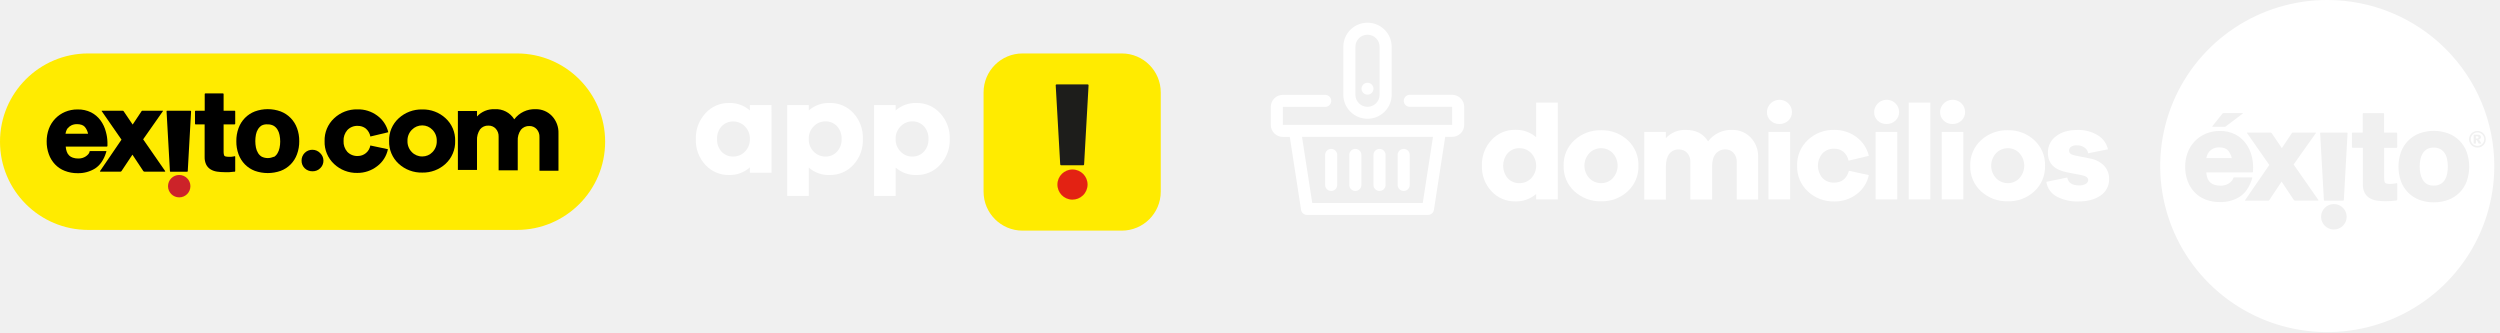
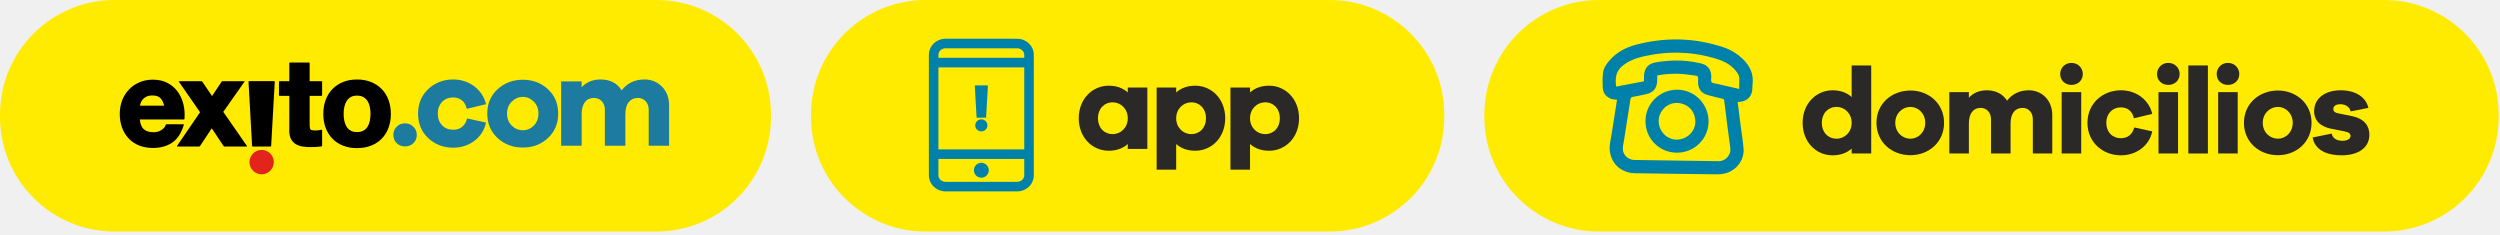
- <svg xmlns="http://www.w3.org/2000/svg" width="421px" height="56px" viewBox="0 0 421 56" version="1.1">
+ <svg xmlns="http://www.w3.org/2000/svg" width="480px" height="45px" viewBox="0 0 480 45" version="1.1">
  <g id="Compra-y-Recoge" stroke="none" stroke-width="1" fill="none" fill-rule="evenodd">
-     <g id="HOME---Servicios---Compra-y-Recoge-V2---Desktop-HD" transform="translate(-179, -863)" fill-rule="nonzero">
-       <g id="logos" transform="translate(179, 863)">
-         <g id="head-exitopuntocom-copy" transform="translate(0, 9)">
-           <rect id="Rectangle" fill="#FFEB00" x="0" y="0" width="101.906" height="29.72" rx="14.86" />
-           <path d="M17.831,13.203 C17.66,12.51 17.354,11.856 16.932,11.28 C16.515,10.707 15.967,10.241 15.335,9.921 C14.629,9.577 13.85,9.409 13.065,9.431 C12.338,9.422 11.617,9.563 10.946,9.846 C9.69,10.381 8.707,11.408 8.23,12.688 C7.981,13.366 7.855,14.084 7.859,14.807 C7.849,15.546 7.973,16.281 8.224,16.976 C8.449,17.607 8.802,18.185 9.261,18.673 C9.721,19.159 10.284,19.535 10.909,19.774 C11.596,20.041 12.328,20.173 13.065,20.164 C14.104,20.192 15.129,19.917 16.014,19.371 C16.441,19.09 16.809,18.727 17.095,18.303 C17.423,17.824 17.675,17.298 17.844,16.743 L17.913,16.536 C17.913,16.536 17.95,16.441 17.837,16.441 L15.222,16.441 C15.083,16.441 15.071,16.523 15.071,16.523 L15.071,16.605 C15.03,16.737 14.961,16.859 14.87,16.963 C14.746,17.105 14.605,17.23 14.448,17.334 C14.076,17.58 13.637,17.705 13.191,17.693 C12.877,17.701 12.564,17.654 12.267,17.554 C12.03,17.48 11.815,17.35 11.638,17.177 C11.449,16.987 11.309,16.754 11.229,16.498 C11.139,16.236 11.084,15.963 11.066,15.687 L17.982,15.687 C18.089,15.687 18.095,15.561 18.095,15.561 L18.095,15.473 C18.095,15.303 18.095,15.127 18.095,14.958 C18.081,14.364 17.992,13.775 17.831,13.203 M11.43,12.575 C11.593,12.376 11.797,12.215 12.028,12.103 C12.328,11.962 12.658,11.895 12.99,11.908 C13.252,11.904 13.514,11.944 13.763,12.028 C13.959,12.096 14.136,12.211 14.279,12.361 C14.555,12.695 14.745,13.093 14.832,13.518 L11.028,13.518 C11.048,13.401 11.076,13.286 11.11,13.172 C11.172,12.943 11.282,12.729 11.43,12.543" id="Shape" fill="#000000" />
-           <path d="M27.803,19.793 L24.106,14.461 L27.444,9.701 C27.444,9.701 27.488,9.645 27.369,9.645 L23.993,9.645 C23.94,9.638 23.887,9.659 23.854,9.701 L22.339,11.977 L20.811,9.714 C20.769,9.669 20.71,9.644 20.648,9.645 L17.177,9.645 C17.077,9.645 17.127,9.714 17.127,9.714 L17.359,10.047 L20.459,14.518 L16.85,19.805 C16.85,19.805 16.781,19.906 16.9,19.906 L20.289,19.906 C20.37,19.906 20.444,19.86 20.478,19.786 L22.301,17.045 L24.118,19.786 C24.16,19.856 24.233,19.901 24.313,19.906 L27.746,19.906 C27.878,19.906 27.803,19.793 27.803,19.793" id="Path" fill="#000000" />
-           <path d="M32.066,9.645 L28.167,9.645 C28.029,9.645 28.048,9.739 28.048,9.739 L28.614,19.799 C28.614,19.799 28.614,19.925 28.727,19.925 L31.5,19.925 C31.619,19.925 31.619,19.793 31.619,19.793 L32.179,9.777 C32.179,9.777 32.179,9.664 32.078,9.664" id="Path" fill="#000000" />
-           <path d="M39.504,11.946 C39.567,11.939 39.614,11.884 39.61,11.82 L39.61,9.745 C39.613,9.717 39.602,9.689 39.581,9.67 C39.56,9.65 39.532,9.641 39.504,9.645 L37.655,9.645 L37.655,6.841 C37.657,6.81 37.646,6.78 37.624,6.759 C37.602,6.737 37.572,6.726 37.542,6.727 L34.581,6.727 C34.551,6.727 34.523,6.74 34.503,6.761 C34.482,6.782 34.472,6.811 34.474,6.841 L34.474,9.651 L32.965,9.651 C32.826,9.651 32.839,9.739 32.839,9.739 L32.839,11.839 C32.835,11.869 32.845,11.899 32.866,11.921 C32.886,11.943 32.916,11.954 32.946,11.952 L34.461,11.952 L34.461,17.441 C34.445,17.893 34.54,18.342 34.738,18.749 C34.915,19.081 35.18,19.357 35.505,19.547 C35.835,19.735 36.198,19.856 36.574,19.906 C36.978,19.965 37.385,19.994 37.793,19.994 L38.611,19.994 C38.874,19.983 39.136,19.958 39.397,19.918 L39.51,19.918 C39.51,19.918 39.61,19.918 39.61,19.786 L39.61,17.397 C39.61,17.271 39.504,17.309 39.504,17.309 L39.302,17.353 L38.938,17.403 C38.804,17.403 38.665,17.403 38.523,17.403 C38.354,17.407 38.185,17.39 38.02,17.353 C37.941,17.34 37.867,17.305 37.806,17.253 C37.75,17.192 37.715,17.115 37.705,17.032 C37.668,16.868 37.651,16.699 37.655,16.53 L37.655,11.946 L39.504,11.946 Z" id="Path" fill="#000000" />
-           <path d="M50.016,12.575 C49.55,11.282 48.545,10.257 47.262,9.764 C45.859,9.253 44.321,9.253 42.918,9.764 C42.288,10.008 41.718,10.383 41.245,10.865 C40.77,11.352 40.404,11.935 40.17,12.575 C39.914,13.282 39.788,14.03 39.799,14.782 C39.787,15.532 39.913,16.278 40.17,16.982 C40.405,17.619 40.772,18.199 41.245,18.686 C41.719,19.163 42.289,19.534 42.918,19.774 C44.324,20.268 45.856,20.268 47.262,19.774 C48.546,19.291 49.554,18.268 50.016,16.976 C50.276,16.272 50.403,15.526 50.393,14.775 C50.402,14.023 50.275,13.275 50.016,12.568 M46.099,17.391 C45.461,17.697 44.719,17.697 44.081,17.391 C43.823,17.236 43.607,17.02 43.452,16.762 C43.283,16.481 43.164,16.172 43.1,15.85 C43.03,15.492 42.994,15.128 42.993,14.763 C42.994,14.393 43.03,14.025 43.1,13.662 C43.159,13.339 43.279,13.03 43.452,12.751 C43.611,12.496 43.826,12.281 44.081,12.122 C44.394,11.972 44.742,11.911 45.087,11.946 C45.437,11.935 45.785,12.017 46.093,12.185 C46.349,12.341 46.565,12.557 46.721,12.814 C46.895,13.093 47.014,13.402 47.074,13.725 C47.149,14.087 47.187,14.456 47.187,14.826 C47.187,15.191 47.149,15.556 47.074,15.913 C47.011,16.236 46.892,16.544 46.721,16.825 C46.571,17.086 46.354,17.303 46.093,17.454" id="Shape" fill="#000000" />
-           <path d="M32.066,22.352 C32.066,21.31 31.221,20.465 30.179,20.465 C29.138,20.465 28.293,21.31 28.293,22.352 C28.293,23.393 29.138,24.238 30.179,24.238 C31.221,24.238 32.066,23.393 32.066,22.352" id="Path" fill="#CC2329" />
-           <path d="M53.933,16.8 C54.274,17.129 54.467,17.583 54.468,18.057 C54.471,18.531 54.28,18.986 53.939,19.315 C53.591,19.669 53.109,19.861 52.613,19.843 C52.125,19.854 51.654,19.668 51.305,19.327 C50.958,18.987 50.769,18.518 50.783,18.032 C50.781,17.548 50.974,17.084 51.318,16.743 C51.662,16.403 52.129,16.215 52.613,16.221 C53.114,16.221 53.593,16.431 53.933,16.8 Z" id="Path" fill="#000000" />
-           <path d="M62.364,15.498 L65.326,16.127 C65.092,17.277 64.443,18.3 63.502,19 C62.55,19.735 61.379,20.129 60.176,20.12 C58.724,20.154 57.316,19.614 56.259,18.617 C55.196,17.625 54.614,16.222 54.662,14.769 C54.615,13.318 55.198,11.918 56.259,10.927 C57.314,9.926 58.723,9.383 60.176,9.418 C61.369,9.382 62.54,9.745 63.502,10.45 C64.452,11.129 65.123,12.13 65.389,13.266 L62.371,13.989 C62.275,13.469 62.005,12.996 61.604,12.65 C61.216,12.344 60.733,12.184 60.239,12.198 C59.578,12.171 58.938,12.432 58.485,12.914 C58.048,13.418 57.822,14.071 57.856,14.738 C57.82,15.406 58.045,16.062 58.485,16.567 C58.943,17.041 59.581,17.297 60.239,17.271 C61.287,17.283 62.188,16.531 62.364,15.498 Z" id="Path" fill="#000000" />
-           <path d="M75.04,10.915 C76.106,11.895 76.693,13.29 76.649,14.738 C76.693,16.191 76.106,17.591 75.04,18.579 C73.974,19.564 72.567,20.096 71.116,20.063 C69.65,20.102 68.225,19.57 67.143,18.579 C66.069,17.596 65.478,16.193 65.527,14.738 C65.479,13.288 66.07,11.891 67.143,10.915 C68.225,9.924 69.65,9.392 71.116,9.431 C72.568,9.396 73.975,9.928 75.04,10.915 L75.04,10.915 Z M72.827,16.618 C73.315,16.114 73.577,15.432 73.55,14.731 C73.575,14.028 73.309,13.346 72.814,12.845 C72.371,12.381 71.758,12.117 71.116,12.116 C70.459,12.11 69.827,12.373 69.369,12.845 C68.865,13.341 68.594,14.025 68.62,14.731 C68.594,15.435 68.861,16.117 69.356,16.618 C69.817,17.094 70.454,17.358 71.116,17.347 C71.763,17.353 72.383,17.088 72.827,16.618 L72.827,16.618 Z" id="Shape" fill="#000000" />
-           <path d="M92.94,10.519 C93.69,11.313 94.089,12.376 94.047,13.468 L94.047,19.755 L90.846,19.755 L90.846,14.096 C90.873,13.598 90.701,13.11 90.368,12.738 C90.059,12.401 89.619,12.213 89.161,12.223 C88.609,12.195 88.076,12.427 87.721,12.851 C87.333,13.401 87.144,14.066 87.187,14.738 L87.187,19.686 L83.968,19.686 L83.968,14.027 C83.993,13.528 83.819,13.04 83.484,12.669 C83.169,12.327 82.722,12.139 82.258,12.153 C81.712,12.123 81.186,12.357 80.843,12.782 C80.467,13.336 80.285,14 80.327,14.668 L80.327,19.617 L77.108,19.617 L77.108,9.689 L80.327,9.689 L80.327,10.613 C81.091,9.784 82.182,9.335 83.308,9.387 C84.636,9.304 85.902,9.959 86.602,11.091 C87.444,9.969 88.784,9.332 90.186,9.387 C91.222,9.361 92.222,9.772 92.94,10.519 L92.94,10.519 Z" id="Path" fill="#000000" />
+     <g id="HOME---Servicios---Compra-y-Recoge-V2---Desktop-HD-2" transform="translate(-149, -874)">
+       <g id="logos" transform="translate(149, 874)">
+         <g id="Group-4">
+           <path d="M126.021,44.461 L22.008,44.461 C9.853,44.461 8.12048841e-14,34.607 8.12048841e-14,22.452 L8.12048841e-14,22.008 C8.12048841e-14,9.854 9.853,0 22.008,0 L126.021,0 C138.176,0 148.03,9.854 148.03,22.008 L148.03,22.452 C148.03,34.607 138.176,44.461 126.021,44.461" id="Fill-30" fill="#FFEB00" />
+           <path d="M27.358,19.144 C27.536,18.918 27.778,18.725 28.093,18.563 C28.386,18.41 28.775,18.328 29.27,18.328 C29.641,18.328 29.959,18.378 30.219,18.473 C30.478,18.569 30.681,18.701 30.845,18.881 C31.136,19.2 31.366,19.669 31.521,20.292 L26.87,20.292 C26.894,20.164 26.926,20.022 26.969,19.874 C27.044,19.62 27.171,19.376 27.358,19.144 M35.193,19.934 C34.967,19.054 34.604,18.266 34.097,17.576 C33.587,16.881 32.933,16.325 32.142,15.914 C31.341,15.5 30.409,15.294 29.36,15.294 C28.418,15.294 27.553,15.464 26.77,15.801 C25.991,16.138 25.316,16.602 24.753,17.192 C24.187,17.781 23.753,18.48 23.447,19.282 C23.142,20.087 22.993,20.952 22.993,21.874 C22.993,22.825 23.138,23.706 23.435,24.508 C23.731,25.31 24.154,26.006 24.704,26.589 C25.257,27.173 25.931,27.625 26.72,27.938 C27.509,28.251 28.394,28.409 29.36,28.409 C30.754,28.409 31.969,28.092 32.972,27.441 C33.481,27.114 33.924,26.677 34.297,26.137 C34.67,25.603 34.971,24.964 35.209,24.228 L35.294,23.972 C35.294,23.972 35.339,23.859 35.2,23.859 L31.999,23.859 C31.832,23.859 31.815,23.954 31.815,23.954 L31.784,24.061 C31.745,24.204 31.666,24.344 31.539,24.493 C31.416,24.642 31.243,24.796 31.022,24.948 C30.595,25.239 30.09,25.387 29.474,25.387 C29.039,25.387 28.662,25.334 28.345,25.223 C28.025,25.118 27.766,24.962 27.553,24.755 C27.341,24.551 27.174,24.282 27.051,23.929 C26.953,23.649 26.886,23.319 26.851,22.936 L35.284,22.936 C35.419,22.936 35.424,22.782 35.424,22.782 L35.43,22.671 C35.444,22.462 35.45,22.252 35.45,22.045 C35.45,21.316 35.365,20.614 35.193,19.934" id="Fill-31" fill="#000000" />
+           <path d="M47.396,27.998 L42.869,21.479 L46.959,15.657 C46.959,15.657 47.012,15.585 46.867,15.585 L42.731,15.585 C42.599,15.585 42.564,15.659 42.564,15.659 L40.709,18.444 L38.839,15.674 C38.839,15.674 38.773,15.585 38.641,15.585 L34.39,15.585 C34.267,15.585 34.331,15.667 34.331,15.667 L34.616,16.08 L38.411,21.55 L33.991,28.012 C33.991,28.012 33.909,28.134 34.056,28.134 L38.203,28.134 C38.372,28.134 38.436,27.992 38.436,27.992 L40.663,24.633 L42.889,27.991 C42.889,27.991 42.976,28.134 43.123,28.134 L47.331,28.134 C47.489,28.134 47.396,27.998 47.396,27.998" id="Fill-32" fill="#000000" />
+           <path d="M52.63,15.581 L47.855,15.581 C47.689,15.581 47.714,15.696 47.714,15.696 L48.401,27.98 C48.401,27.98 48.414,28.134 48.544,28.134 L51.923,28.134 C52.065,28.134 52.065,27.976 52.065,27.976 L52.753,15.719 C52.753,15.719 52.756,15.581 52.63,15.581" id="Fill-33" fill="#000000" />
+           <path d="M61.719,18.401 C61.719,18.401 61.849,18.394 61.849,18.25 L61.849,15.708 C61.849,15.708 61.854,15.585 61.714,15.585 L59.451,15.585 L59.451,12.147 C59.451,12.147 59.459,12.006 59.315,12.006 L55.679,12.006 C55.534,12.006 55.546,12.144 55.546,12.144 L55.546,15.585 L53.711,15.585 C53.544,15.585 53.563,15.695 53.563,15.695 L53.563,18.261 C53.563,18.261 53.546,18.401 53.687,18.401 L55.546,18.401 L55.546,25.118 C55.546,25.75 55.651,26.285 55.886,26.718 C56.109,27.136 56.426,27.466 56.821,27.695 C57.207,27.917 57.646,28.064 58.13,28.138 C58.602,28.208 59.098,28.244 59.62,28.244 C59.947,28.244 60.28,28.239 60.625,28.221 C60.973,28.207 61.291,28.176 61.583,28.129 L61.724,28.106 C61.724,28.106 61.849,28.102 61.849,27.945 L61.849,25.018 C61.849,24.863 61.719,24.915 61.719,24.915 L61.471,24.964 C61.329,24.992 61.178,25.014 61.02,25.029 C60.861,25.044 60.694,25.051 60.518,25.051 C60.261,25.051 60.051,25.026 59.904,24.992 C59.755,24.953 59.669,24.904 59.636,24.868 C59.597,24.831 59.547,24.748 59.512,24.598 C59.473,24.45 59.451,24.244 59.451,23.984 L59.451,18.401 L61.719,18.401 Z" id="Fill-34" fill="#000000" />
+           <path d="M69.786,25.076 C69.468,25.259 69.059,25.357 68.548,25.357 C68.032,25.357 67.629,25.259 67.321,25.079 C66.995,24.887 66.74,24.639 66.541,24.319 C66.339,23.991 66.197,23.623 66.111,23.202 C66.022,22.769 65.977,22.326 65.977,21.87 C65.977,21.416 66.022,20.967 66.111,20.525 C66.197,20.098 66.339,19.729 66.54,19.41 C66.739,19.099 66.997,18.849 67.326,18.647 C67.632,18.462 68.034,18.359 68.548,18.359 C69.059,18.359 69.465,18.462 69.781,18.649 C70.12,18.851 70.379,19.101 70.575,19.41 C70.776,19.729 70.921,20.098 71.005,20.525 C71.094,20.967 71.139,21.416 71.139,21.87 C71.139,22.326 71.094,22.769 71.005,23.202 C70.921,23.623 70.776,23.992 70.575,24.319 C70.378,24.637 70.122,24.886 69.786,25.076 M74.583,19.169 C74.277,18.354 73.839,17.654 73.267,17.077 C72.697,16.497 72.007,16.049 71.21,15.734 C70.409,15.418 69.518,15.263 68.548,15.263 C67.577,15.263 66.689,15.418 65.893,15.734 C65.103,16.049 64.417,16.497 63.849,17.077 C63.279,17.654 62.839,18.354 62.534,19.169 C62.227,19.984 62.076,20.891 62.076,21.874 C62.076,22.859 62.227,23.761 62.534,24.568 C62.839,25.376 63.279,26.072 63.849,26.649 C64.421,27.227 65.103,27.676 65.896,27.979 C66.689,28.289 67.579,28.438 68.548,28.438 C69.517,28.438 70.407,28.289 71.207,27.979 C72.005,27.676 72.697,27.227 73.267,26.649 C73.839,26.072 74.277,25.376 74.583,24.568 C74.89,23.761 75.042,22.859 75.042,21.874 C75.042,20.891 74.89,19.984 74.583,19.169" id="Fill-35" fill="#000000" />
+           <path d="M52.571,31.126 C52.571,29.831 51.523,28.784 50.233,28.784 C48.942,28.784 47.894,29.831 47.894,31.126 C47.894,32.418 48.942,33.464 50.233,33.464 C51.523,33.464 52.571,32.418 52.571,31.126" id="Fill-36" fill="#E2241C" />
+           <path d="M79.373,24.331 C79.807,24.765 80.025,25.286 80.025,25.894 C80.025,26.518 79.811,27.043 79.386,27.47 C78.959,27.896 78.416,28.109 77.76,28.109 C77.121,28.109 76.587,27.9 76.16,27.481 C75.734,27.063 75.52,26.534 75.52,25.894 C75.52,25.286 75.734,24.765 76.16,24.331 C76.587,23.896 77.121,23.679 77.76,23.679 C78.401,23.679 78.938,23.896 79.373,24.331" id="Fill-37" fill="#1D7BA0" />
+           <path d="M89.695,22.743 L93.314,23.531 C93.002,24.974 92.264,26.14 91.099,27.026 C89.933,27.912 88.571,28.355 87.011,28.355 C85.125,28.355 83.529,27.744 82.224,26.521 C80.919,25.299 80.267,23.727 80.267,21.807 C80.267,19.903 80.919,18.336 82.224,17.105 C83.529,15.875 85.125,15.259 87.011,15.259 C88.538,15.259 89.884,15.694 91.049,16.564 C92.214,17.434 92.969,18.583 93.314,20.01 L89.621,20.896 C89.457,20.174 89.145,19.629 88.686,19.259 C88.226,18.89 87.668,18.706 87.011,18.706 C86.126,18.706 85.411,18.997 84.87,19.579 C84.329,20.162 84.057,20.904 84.057,21.807 C84.057,22.726 84.329,23.473 84.87,24.047 C85.411,24.621 86.126,24.909 87.011,24.909 C88.391,24.909 89.285,24.186 89.695,22.743" id="Fill-38" fill="#1D7BA0" />
+           <path d="M102.495,24.109 C103.086,23.509 103.381,22.743 103.381,21.807 C103.381,20.871 103.082,20.105 102.483,19.506 C101.884,18.906 101.191,18.607 100.403,18.607 C99.582,18.607 98.869,18.906 98.261,19.506 C97.654,20.105 97.351,20.871 97.351,21.807 C97.351,22.743 97.65,23.509 98.249,24.109 C98.848,24.708 99.566,25.007 100.403,25.007 C101.206,25.007 101.904,24.708 102.495,24.109 M105.203,17.129 C106.516,18.344 107.173,19.903 107.173,21.807 C107.173,23.727 106.516,25.294 105.203,26.509 C103.89,27.724 102.29,28.331 100.403,28.331 C98.483,28.331 96.862,27.724 95.541,26.509 C94.22,25.294 93.559,23.727 93.559,21.807 C93.559,19.903 94.22,18.344 95.541,17.129 C96.862,15.915 98.483,15.309 100.403,15.309 C102.29,15.309 103.89,15.915 105.203,17.129" id="Fill-39" fill="#1D7BA0" />
+           <path d="M127.112,16.65 C128.015,17.577 128.466,18.779 128.466,20.256 L128.466,27.986 L124.551,27.986 L124.551,21.094 C124.551,20.404 124.355,19.85 123.961,19.432 C123.567,19.014 123.075,18.804 122.484,18.804 C121.745,18.804 121.159,19.071 120.724,19.604 C120.289,20.138 120.071,20.913 120.071,21.931 L120.071,27.986 L116.133,27.986 L116.133,21.094 C116.133,20.404 115.936,19.85 115.542,19.432 C115.148,19.014 114.648,18.804 114.04,18.804 C113.301,18.804 112.723,19.071 112.305,19.604 C111.886,20.138 111.677,20.913 111.677,21.931 L111.677,27.986 L107.739,27.986 L107.739,15.629 L111.677,15.629 L111.677,16.761 C112.579,15.76 113.794,15.259 115.32,15.259 C117.142,15.259 118.488,15.956 119.358,17.351 C120.424,15.956 121.885,15.259 123.739,15.259 C125.085,15.259 126.209,15.723 127.112,16.65" id="Fill-40" fill="#1D7BA0" />
        </g>
-         <g id="head-app-copy" transform="translate(117, 9)">
-           <path d="M12.927,20.093 L9.28,20.093 L9.28,19.184 C8.311,20.049 7.046,20.511 5.747,20.473 C4.252,20.496 2.818,19.881 1.804,18.782 C0.697,17.601 0.112,16.024 0.181,14.407 C0.127,12.803 0.711,11.244 1.804,10.069 C2.81,8.955 4.246,8.325 5.747,8.341 C7.042,8.294 8.306,8.744 9.28,9.599 L9.28,8.689 L12.92,8.689 L12.927,20.093 Z M8.461,16.515 C9.012,15.954 9.309,15.192 9.28,14.407 C9.306,13.62 9.007,12.858 8.454,12.299 C7.945,11.756 7.233,11.451 6.49,11.457 C5.741,11.432 5.019,11.734 4.511,12.284 C3.991,12.865 3.718,13.627 3.753,14.407 C3.714,15.191 3.987,15.96 4.511,16.545 C5.022,17.089 5.743,17.388 6.49,17.364 C7.237,17.367 7.951,17.059 8.461,16.515 L8.461,16.515 Z" id="Shape" fill="#FFFFFF" />
-           <path d="M26.72,10.054 C27.803,11.238 28.373,12.803 28.305,14.407 C28.374,16.005 27.803,17.566 26.72,18.744 C25.704,19.867 24.253,20.497 22.739,20.473 C21.442,20.523 20.175,20.075 19.198,19.221 L19.198,23.991 L15.566,23.991 L15.566,8.689 L19.198,8.689 L19.198,9.599 C20.174,8.743 21.441,8.292 22.739,8.341 C24.251,8.311 25.702,8.935 26.72,10.054 Z M23.967,16.53 C24.491,15.944 24.764,15.176 24.726,14.391 C24.76,13.612 24.488,12.85 23.967,12.268 C23.459,11.719 22.737,11.417 21.988,11.442 C21.245,11.436 20.533,11.741 20.025,12.284 C19.467,12.847 19.168,13.615 19.198,14.407 C19.167,15.198 19.467,15.967 20.025,16.53 C20.536,17.067 21.247,17.369 21.988,17.364 C22.737,17.384 23.459,17.08 23.967,16.53 Z" id="Shape" fill="#FFFFFF" />
-           <path d="M41.308,10.054 C42.408,11.231 42.995,12.797 42.939,14.407 C42.995,16.016 42.408,17.582 41.308,18.759 C40.301,19.866 38.869,20.489 37.373,20.473 C36.074,20.523 34.804,20.076 33.825,19.221 L33.825,23.991 L30.193,23.991 L30.193,8.689 L33.825,8.689 L33.825,9.599 C34.803,8.742 36.073,8.292 37.373,8.341 C38.87,8.322 40.303,8.946 41.308,10.054 Z M38.594,16.53 C39.118,15.944 39.39,15.176 39.352,14.391 C39.386,13.612 39.114,12.85 38.594,12.268 C38.088,11.719 37.369,11.417 36.622,11.442 C35.879,11.436 35.167,11.741 34.659,12.284 C34.1,12.846 33.798,13.614 33.825,14.407 C33.796,15.199 34.098,15.968 34.659,16.53 C35.17,17.067 35.881,17.369 36.622,17.364 C37.369,17.384 38.088,17.079 38.594,16.53 Z" id="Shape" fill="#FFFFFF" />
-           <rect id="Rectangle" fill="#FFEB00" x="48.633" y="0" width="29.837" height="29.837" rx="6.56" />
-           <path d="M63.555,24.62 C62.16,24.591 61.049,23.441 61.068,22.045 C61.088,20.65 62.23,19.531 63.626,19.541 C65.021,19.55 66.148,20.684 66.148,22.08 C66.144,22.762 65.868,23.414 65.381,23.891 C64.894,24.368 64.237,24.63 63.555,24.62 L63.555,24.62 Z" id="Path" fill="#E32213" />
-           <path d="M65.565,18.668 C65.565,18.668 65.565,18.835 65.413,18.835 L61.697,18.835 C61.553,18.835 61.538,18.668 61.538,18.668 L60.78,5.346 C60.78,5.346 60.78,5.217 60.932,5.217 L66.179,5.217 C66.315,5.217 66.315,5.368 66.315,5.368 L65.565,18.668 Z" id="Path" fill="#1D1D1B" />
+         <g id="Group-3" transform="translate(155.7143, 0)">
+           <path d="M99.579,44.461 L22.007,44.461 C9.853,44.461 -8.12048841e-14,34.607 -8.12048841e-14,22.452 L-8.12048841e-14,22.008 C-8.12048841e-14,9.854 9.853,0 22.007,0 L99.579,0 C111.734,0 121.587,9.854 121.587,22.008 L121.587,22.452 C121.587,34.607 111.734,44.461 99.579,44.461" id="Fill-41" fill="#FFEB00" />
+           <path d="M60.819,22.696 C60.819,20.89 59.458,19.646 57.931,19.646 C56.288,19.646 55.09,20.89 55.09,22.696 C55.09,24.528 56.288,25.749 57.931,25.749 C59.458,25.749 60.819,24.528 60.819,22.696 L60.819,22.696 Z M64.576,28.589 L60.819,28.589 L60.819,27.651 C59.904,28.472 58.683,28.942 57.156,28.942 C54.034,28.942 51.404,26.43 51.404,22.696 C51.404,18.989 54.034,16.452 57.156,16.452 C58.683,16.452 59.904,16.922 60.819,17.744 L60.819,16.805 L64.576,16.805 L64.576,28.589 Z" id="Fill-42" fill="#2B2928" />
+           <path d="M75.841,22.696 C75.841,20.89 74.644,19.646 73.001,19.646 C71.475,19.646 70.113,20.89 70.113,22.696 C70.113,24.528 71.475,25.749 73.001,25.749 C74.644,25.749 75.841,24.528 75.841,22.696 M79.527,22.696 C79.527,26.43 76.898,28.942 73.775,28.942 C72.25,28.942 71.029,28.472 70.113,27.651 L70.113,32.581 L66.357,32.581 L66.357,16.805 L70.113,16.805 L70.113,17.744 C71.029,16.922 72.25,16.452 73.775,16.452 C76.898,16.452 79.527,18.989 79.527,22.696" id="Fill-43" fill="#2B2928" />
+           <path d="M90.019,22.696 C90.019,20.89 88.822,19.646 87.179,19.646 C85.653,19.646 84.291,20.89 84.291,22.696 C84.291,24.528 85.653,25.749 87.179,25.749 C88.822,25.749 90.019,24.528 90.019,22.696 M93.705,22.696 C93.705,26.43 91.076,28.942 87.953,28.942 C86.428,28.942 85.207,28.472 84.291,27.651 L84.291,32.581 L80.535,32.581 L80.535,16.805 L84.291,16.805 L84.291,17.744 C85.207,16.922 86.428,16.452 87.953,16.452 C91.076,16.452 93.705,18.989 93.705,22.696" id="Fill-44" fill="#2B2928" />
+           <path d="M32.703,25.225 C32.058,25.225 31.534,24.709 31.534,24.071 C31.534,23.432 32.058,22.916 32.703,22.916 C33.348,22.916 33.872,23.432 33.872,24.071 C33.872,24.709 33.348,25.225 32.703,25.225" id="Fill-45" fill="#0081A9" />
+           <path d="M33.619,22.518 C33.619,22.518 33.619,22.594 33.547,22.594 L31.858,22.594 C31.794,22.594 31.787,22.519 31.787,22.519 L31.444,16.456 C31.444,16.456 31.431,16.399 31.514,16.399 L33.901,16.399 C33.964,16.399 33.963,16.467 33.963,16.467 L33.619,22.518 Z" id="Fill-46" fill="#0081A9" />
+           <path d="M39.571,34.914 L25.835,34.914 C25.078,34.914 24.461,34.349 24.461,33.654 L24.461,30.521 L40.944,30.521 L40.944,33.654 C40.944,34.349 40.329,34.914 39.571,34.914 L39.571,34.914 Z M25.835,9.274 L39.571,9.274 C40.329,9.274 40.944,9.839 40.944,10.532 L40.944,11.104 L24.461,11.104 L24.461,10.532 C24.461,9.839 25.078,9.274 25.835,9.274 L25.835,9.274 Z M24.461,12.936 L40.944,12.936 L40.944,28.689 L24.461,28.689 L24.461,12.936 Z M39.571,7.441 L25.835,7.441 C24.068,7.441 22.63,8.827 22.63,10.532 L22.63,33.654 C22.63,35.359 24.068,36.744 25.835,36.744 L39.571,36.744 C41.338,36.744 42.776,35.359 42.776,33.654 L42.776,10.532 C42.776,8.827 41.338,7.441 39.571,7.441 L39.571,7.441 Z" id="Fill-47" fill="#0081A9" />
+           <path d="M34.131,32.689 C34.131,33.477 33.491,34.117 32.703,34.117 C31.914,34.117 31.274,33.477 31.274,32.689 C31.274,31.9 31.914,31.259 32.703,31.259 C33.491,31.259 34.131,31.9 34.131,32.689" id="Fill-48" fill="#0081A9" />
        </g>
-         <g id="head-domicilios" transform="translate(214, 0)" fill="#FFFFFF">
-           <path d="M30.538,15.963 L23.413,15.963 C22.85,15.963 22.393,16.417 22.393,16.977 C22.393,17.536 22.85,17.99 23.413,17.99 L30.538,17.99 L30.538,21.023 L2.035,21.023 L2.035,18 L9.161,18 C9.724,18 10.181,17.546 10.181,16.987 C10.181,16.427 9.724,15.973 9.161,15.973 L2.035,15.973 C0.911,15.975 0,16.882 0,18 L0,21.033 C0,22.151 0.911,23.057 2.035,23.057 L3.199,23.057 L5.1,35.333 C5.171,35.83 5.601,36.198 6.106,36.193 L26.468,36.193 C26.972,36.198 27.403,35.83 27.474,35.333 L29.375,23.047 L30.538,23.047 C31.663,23.047 32.574,22.141 32.574,21.023 L32.574,18 C32.577,17.461 32.363,16.944 31.981,16.562 C31.6,16.179 31.08,15.964 30.538,15.963 L30.538,15.963 Z M25.592,34.18 L6.982,34.18 L5.258,23.047 L27.316,23.047 L25.592,34.18 Z" id="Shape" />
-           <path d="M16.287,20 C18.531,19.998 20.35,18.194 20.358,15.963 L20.358,7.87 C20.358,5.635 18.535,3.823 16.287,3.823 C14.039,3.823 12.216,5.635 12.216,7.87 L12.216,15.963 C12.223,18.194 14.043,19.998 16.287,20 Z M14.251,7.87 C14.251,6.753 15.163,5.847 16.287,5.847 C17.411,5.847 18.322,6.753 18.322,7.87 L18.322,15.963 C18.322,17.081 17.411,17.987 16.287,17.987 C15.163,17.987 14.251,17.081 14.251,15.963 L14.251,7.87 Z" id="Shape" />
-           <path d="M16.287,13.94 L16.287,13.94 C15.731,13.94 15.281,14.388 15.281,14.94 L15.281,14.94 C15.281,15.492 15.731,15.94 16.287,15.94 L16.287,15.94 C16.843,15.94 17.293,15.492 17.293,14.94 L17.293,14.94 C17.293,14.388 16.843,13.94 16.287,13.94 L16.287,13.94 Z" id="Path" />
-           <path d="M14.251,32.153 C14.807,32.153 15.257,31.706 15.257,31.153 L15.257,26.083 C15.257,25.525 14.802,25.072 14.24,25.072 C13.678,25.072 13.222,25.525 13.222,26.083 L13.222,31.143 C13.219,31.414 13.327,31.675 13.521,31.865 C13.715,32.056 13.979,32.16 14.251,32.153 L14.251,32.153 Z" id="Path" />
-           <path d="M10.181,32.153 C10.736,32.153 11.187,31.706 11.187,31.153 L11.187,26.083 C11.187,25.525 10.731,25.072 10.169,25.072 C9.607,25.072 9.151,25.525 9.151,26.083 L9.151,31.143 C9.148,31.414 9.256,31.675 9.45,31.865 C9.644,32.056 9.908,32.16 10.181,32.153 L10.181,32.153 Z" id="Path" />
-           <path d="M18.322,32.153 C18.878,32.153 19.328,31.706 19.328,31.153 L19.328,26.083 C19.328,25.525 18.873,25.072 18.311,25.072 C17.749,25.072 17.293,25.525 17.293,26.083 L17.293,31.143 C17.29,31.414 17.398,31.675 17.592,31.865 C17.786,32.056 18.05,32.16 18.322,32.153 L18.322,32.153 Z" id="Path" />
-           <path d="M22.393,32.153 C22.949,32.153 23.399,31.706 23.399,31.153 L23.399,26.083 C23.399,25.525 22.944,25.072 22.382,25.072 C21.819,25.072 21.364,25.525 21.364,26.083 L21.364,31.143 C21.361,31.414 21.469,31.675 21.663,31.865 C21.857,32.056 22.121,32.16 22.393,32.153 L22.393,32.153 Z" id="Path" />
-           <path d="M48.334,33.583 L44.689,33.583 L44.689,32.667 C43.708,33.517 42.436,33.963 41.135,33.913 C39.637,33.935 38.2,33.322 37.185,32.227 C36.081,31.057 35.494,29.496 35.555,27.893 C35.496,26.291 36.082,24.731 37.185,23.56 C38.197,22.46 39.635,21.842 41.135,21.863 C42.436,21.812 43.707,22.257 44.689,23.107 L44.689,17.28 L48.334,17.28 L48.334,33.583 Z M43.858,30.017 C44.967,28.825 44.967,26.985 43.858,25.793 C43.346,25.254 42.632,24.951 41.886,24.957 C41.136,24.933 40.413,25.235 39.904,25.783 C38.871,27.011 38.871,28.799 39.904,30.027 C40.416,30.569 41.138,30.866 41.886,30.843 C42.63,30.852 43.344,30.552 43.858,30.017 Z" id="Shape" />
-           <path d="M60.088,23.597 C61.298,24.698 61.964,26.27 61.912,27.9 C61.97,29.54 61.304,31.123 60.088,32.233 C58.882,33.343 57.288,33.941 55.645,33.9 C53.985,33.945 52.373,33.348 51.148,32.233 C49.926,31.127 49.255,29.542 49.314,27.9 C49.262,26.268 49.932,24.695 51.148,23.597 C52.373,22.482 53.985,21.885 55.645,21.93 C57.288,21.889 58.882,22.487 60.088,23.597 Z M57.583,30.017 C58.685,28.818 58.685,26.982 57.583,25.783 C57.083,25.255 56.385,24.956 55.655,24.957 C54.901,24.945 54.176,25.245 53.653,25.783 C52.537,26.977 52.537,28.823 53.653,30.017 C54.174,30.553 54.894,30.852 55.645,30.843 C56.378,30.848 57.08,30.548 57.583,30.017 L57.583,30.017 Z" id="Shape" />
-           <path d="M80.814,23.157 C81.67,24.053 82.123,25.256 82.069,26.49 L82.069,33.6 L78.467,33.6 L78.467,27.267 C78.492,26.705 78.296,26.156 77.92,25.737 C77.569,25.358 77.07,25.148 76.552,25.16 C75.923,25.139 75.32,25.411 74.923,25.897 C74.52,26.386 74.319,27.099 74.319,28.037 L74.319,33.607 L70.657,33.607 L70.657,27.273 C70.684,26.712 70.488,26.162 70.111,25.743 C69.753,25.362 69.247,25.152 68.722,25.167 C68.099,25.14 67.5,25.414 67.116,25.903 C66.732,26.392 66.538,27.106 66.536,28.043 L66.536,33.613 L62.891,33.613 L62.891,22.217 L66.536,22.217 L66.536,23.257 C67.399,22.325 68.633,21.819 69.906,21.877 C71.592,21.877 72.837,22.518 73.642,23.8 C74.593,22.535 76.108,21.816 77.696,21.877 C78.87,21.848 80.002,22.313 80.814,23.157 L80.814,23.157 Z" id="Path" />
-           <path d="M87.162,17.417 C87.553,17.797 87.771,18.32 87.766,18.863 C87.778,19.407 87.559,19.93 87.162,20.303 C86.755,20.689 86.209,20.897 85.646,20.88 C85.088,20.898 84.546,20.69 84.144,20.303 C83.753,19.927 83.537,19.405 83.551,18.863 C83.57,18.022 84.092,17.273 84.877,16.958 C85.663,16.643 86.561,16.824 87.162,17.417 L87.162,17.417 Z M83.809,33.583 L83.809,22.217 L87.454,22.217 L87.454,33.583 L83.809,33.583 Z" id="Shape" />
-           <path d="M97.356,28.76 L100.709,29.483 C100.447,30.77 99.716,31.915 98.657,32.7 C97.572,33.519 96.24,33.95 94.878,33.923 C93.235,33.963 91.642,33.357 90.445,32.237 C89.24,31.12 88.58,29.54 88.634,27.903 C88.583,26.267 89.243,24.689 90.445,23.57 C91.639,22.444 93.233,21.834 94.878,21.873 C96.223,21.852 97.536,22.274 98.614,23.073 C99.673,23.845 100.417,24.971 100.709,26.243 L97.292,27.057 C97.184,26.472 96.879,25.942 96.427,25.553 C95.987,25.208 95.439,25.028 94.878,25.043 C94.127,25.01 93.4,25.305 92.886,25.85 C91.884,27.039 91.884,28.771 92.886,29.96 C93.401,30.496 94.123,30.785 94.868,30.753 C96.147,30.753 96.976,30.089 97.356,28.76 Z" id="Path" />
-           <path d="M105.203,17.417 C105.594,17.797 105.811,18.32 105.806,18.863 C105.819,19.407 105.6,19.93 105.203,20.303 C104.797,20.689 104.252,20.897 103.691,20.88 C103.131,20.899 102.587,20.691 102.185,20.303 C101.799,19.924 101.589,19.402 101.605,18.863 C101.623,18.022 102.143,17.272 102.929,16.957 C103.714,16.642 104.613,16.823 105.213,17.417 L105.203,17.417 Z M101.85,33.583 L101.85,22.217 L105.495,22.217 L105.495,33.583 L101.85,33.583 Z" id="Shape" />
-           <polygon id="Path" points="107.426 33.583 107.426 17.28 111.071 17.28 111.071 33.583" />
-           <path d="M116.319,17.417 C116.71,17.797 116.928,18.32 116.923,18.863 C116.935,19.407 116.716,19.93 116.319,20.303 C115.913,20.689 115.368,20.897 114.807,20.88 C114.247,20.898 113.704,20.69 113.301,20.303 C112.912,19.926 112.698,19.404 112.711,18.863 C112.729,18.022 113.25,17.272 114.035,16.957 C114.82,16.642 115.719,16.823 116.319,17.417 L116.319,17.417 Z M112.983,33.583 L112.983,22.217 L116.628,22.217 L116.628,33.583 L112.983,33.583 Z" id="Shape" />
-           <path d="M128.565,23.597 C129.773,24.7 130.438,26.271 130.386,27.9 C130.444,29.539 129.779,31.122 128.565,32.233 C127.359,33.343 125.765,33.941 124.122,33.9 C122.461,33.945 120.848,33.348 119.622,32.233 C118.403,31.125 117.734,29.541 117.791,27.9 C117.74,26.269 118.409,24.697 119.622,23.597 C120.848,22.482 122.461,21.885 124.122,21.93 C125.765,21.889 127.359,22.487 128.565,23.597 L128.565,23.597 Z M126.057,30.017 C127.159,28.818 127.159,26.982 126.057,25.783 C125.558,25.255 124.861,24.955 124.132,24.957 C123.386,24.951 122.669,25.25 122.15,25.783 C121.035,26.977 121.035,28.823 122.15,30.017 C122.671,30.554 123.392,30.853 124.142,30.843 C124.868,30.842 125.561,30.543 126.057,30.017 L126.057,30.017 Z" id="Shape" />
-           <path d="M134.132,29.893 C134.284,30.782 134.954,31.227 136.144,31.227 C136.522,31.246 136.899,31.156 137.227,30.967 C137.474,30.848 137.636,30.605 137.653,30.333 C137.653,29.909 137.274,29.629 136.516,29.493 L134.192,29.04 C131.974,28.633 130.866,27.532 130.866,25.737 C130.834,24.638 131.345,23.593 132.234,22.94 C133.143,22.237 134.33,21.887 135.785,21.887 C137.005,21.839 138.212,22.146 139.259,22.77 C140.134,23.296 140.755,24.155 140.979,25.147 L137.653,25.813 C137.588,25.429 137.37,25.087 137.049,24.863 C136.668,24.594 136.208,24.458 135.741,24.477 C135.386,24.443 135.03,24.535 134.735,24.737 C134.543,24.887 134.43,25.117 134.43,25.36 C134.43,25.767 134.719,26.027 135.295,26.153 L137.978,26.697 C138.881,26.845 139.712,27.277 140.349,27.93 C140.887,28.524 141.182,29.297 141.174,30.097 C141.223,31.223 140.681,32.294 139.742,32.927 C138.783,33.593 137.53,33.927 135.983,33.927 C134.72,33.969 133.467,33.684 132.348,33.1 C131.401,32.598 130.753,31.676 130.604,30.62 L134.132,29.893 Z" id="Path" />
-           <path d="M203.324,23 C203.261,22.957 203.185,22.937 203.109,22.943 L202.931,22.943 L202.931,23.333 L203.089,23.333 C203.171,23.34 203.254,23.32 203.324,23.277 C203.363,23.244 203.387,23.195 203.387,23.143 C203.387,23.092 203.363,23.043 203.324,23.01 L203.324,23 Z" id="Path" />
-           <path d="M197.7,25.81 C197.516,25.523 197.265,25.285 196.969,25.113 C196.621,24.929 196.23,24.839 195.836,24.853 C195.446,24.838 195.059,24.928 194.716,25.113 C194.422,25.284 194.175,25.523 193.995,25.81 C193.803,26.117 193.669,26.456 193.599,26.81 C193.516,27.215 193.474,27.627 193.475,28.04 C193.474,28.449 193.515,28.857 193.599,29.257 C193.67,29.618 193.804,29.965 193.995,30.28 C194.167,30.577 194.413,30.825 194.709,31 C195.056,31.182 195.444,31.269 195.836,31.253 C196.23,31.268 196.622,31.181 196.972,31 C197.269,30.834 197.519,30.597 197.7,30.31 C197.891,29.995 198.025,29.648 198.096,29.287 C198.177,28.886 198.217,28.479 198.217,28.07 C198.217,27.657 198.176,27.245 198.096,26.84 C198.03,26.475 197.896,26.126 197.7,25.81 L197.7,25.81 Z" id="Path" />
-           <path d="M177.912,-3.97974762e-07 C166.534,-0.001 156.275,6.811 151.92,17.261 C147.565,27.71 149.972,39.739 158.018,47.736 C166.063,55.734 178.164,58.126 188.676,53.797 C199.188,49.468 206.041,39.271 206.04,27.96 C206.041,20.544 203.078,13.432 197.802,8.188 C192.527,2.945 185.372,-0.001 177.912,-3.97974762e-07 Z M158.584,21.23 L160.261,19.13 C160.31,19.069 160.387,19.036 160.465,19.043 L163.641,19.043 C163.775,19.043 163.674,19.13 163.674,19.13 L160.844,21.27 C160.773,21.327 160.684,21.357 160.593,21.353 L158.611,21.353 C158.48,21.353 158.584,21.23 158.584,21.23 Z M163.151,33.147 C162.156,33.755 161.003,34.061 159.835,34.027 C159.006,34.039 158.182,33.894 157.407,33.6 C156.707,33.328 156.075,32.907 155.556,32.367 C155.042,31.818 154.645,31.172 154.389,30.467 C154.112,29.696 153.974,28.882 153.983,28.063 C153.975,27.254 154.117,26.451 154.402,25.693 C154.934,24.26 156.039,23.109 157.454,22.513 C158.208,22.2 159.018,22.043 159.835,22.053 C160.72,22.034 161.597,22.228 162.39,22.62 C163.099,22.979 163.714,23.498 164.184,24.137 C164.656,24.783 164.997,25.515 165.19,26.29 C165.348,26.92 165.427,27.567 165.425,28.217 C165.425,28.407 165.425,28.597 165.408,28.787 L165.408,28.89 C165.408,28.89 165.408,29.033 165.277,29.033 L157.531,29.033 C157.553,29.341 157.614,29.644 157.712,29.937 C157.804,30.221 157.963,30.479 158.175,30.69 C158.38,30.887 158.627,31.034 158.899,31.12 C159.236,31.227 159.588,31.277 159.942,31.27 C160.445,31.284 160.94,31.144 161.36,30.87 C161.538,30.753 161.699,30.612 161.837,30.45 C161.939,30.337 162.016,30.202 162.061,30.057 L162.088,29.96 C162.088,29.96 162.105,29.873 162.256,29.873 L165.203,29.873 C165.327,29.873 165.287,29.977 165.287,29.977 L165.207,30.21 C165.016,30.829 164.733,31.417 164.368,31.953 C164.047,32.428 163.633,32.834 163.151,33.147 L163.151,33.147 Z M176.346,33.777 L172.477,33.777 C172.389,33.768 172.31,33.72 172.262,33.647 L170.22,30.58 L168.171,33.667 C168.13,33.745 168.049,33.794 167.96,33.793 L164.147,33.793 C164.013,33.793 164.09,33.683 164.09,33.683 L168.151,27.78 L164.663,22.78 L164.402,22.407 C164.402,22.407 164.345,22.33 164.452,22.33 L168.362,22.33 C168.431,22.329 168.498,22.358 168.543,22.41 L170.26,24.94 L171.964,22.4 C171.998,22.351 172.057,22.324 172.118,22.33 L175.917,22.33 C176.051,22.33 176.001,22.397 176.001,22.397 L172.245,27.7 L176.407,33.667 C176.407,33.667 176.491,33.777 176.346,33.777 Z M179.029,38.647 C178.158,38.648 177.371,38.127 177.037,37.327 C176.703,36.527 176.887,35.606 177.503,34.993 C178.119,34.381 179.046,34.198 179.851,34.53 C180.656,34.862 181.18,35.644 181.178,36.51 C181.178,37.08 180.95,37.626 180.543,38.027 C180.136,38.428 179.585,38.651 179.012,38.647 L179.029,38.647 Z M180.706,33.647 C180.706,33.647 180.706,33.79 180.578,33.79 L177.473,33.79 C177.352,33.79 177.342,33.653 177.342,33.653 L176.712,22.43 C176.712,22.43 176.685,22.327 176.839,22.327 L181.212,22.327 C181.329,22.327 181.326,22.453 181.326,22.453 L180.706,33.647 Z M189.696,24.763 C189.702,24.834 189.649,24.896 189.578,24.903 L187.493,24.903 L187.493,30 C187.488,30.188 187.507,30.376 187.55,30.56 C187.563,30.65 187.603,30.735 187.664,30.803 C187.734,30.863 187.818,30.903 187.909,30.92 C188.094,30.958 188.283,30.976 188.472,30.973 C188.633,30.973 188.787,30.967 188.935,30.953 C189.073,30.941 189.211,30.921 189.347,30.893 L189.578,30.847 C189.578,30.847 189.696,30.8 189.696,30.943 L189.696,33.61 C189.696,33.753 189.582,33.753 189.582,33.753 L189.454,33.777 C189.161,33.82 188.865,33.848 188.569,33.86 C188.254,33.877 187.949,33.883 187.65,33.883 C187.191,33.885 186.733,33.852 186.279,33.783 C185.856,33.726 185.449,33.589 185.078,33.38 C184.712,33.169 184.413,32.859 184.217,32.487 C183.992,32.033 183.885,31.532 183.905,31.027 L183.905,24.89 L182.184,24.89 C182.151,24.892 182.118,24.878 182.096,24.852 C182.074,24.827 182.064,24.793 182.07,24.76 L182.07,22.427 C182.07,22.427 182.05,22.327 182.205,22.327 L183.881,22.327 L183.881,19.177 C183.877,19.143 183.888,19.11 183.912,19.085 C183.935,19.061 183.968,19.048 184.002,19.05 L187.355,19.05 C187.39,19.049 187.423,19.063 187.447,19.087 C187.47,19.112 187.482,19.146 187.479,19.18 L187.479,22.333 L189.558,22.333 C189.59,22.331 189.622,22.341 189.646,22.363 C189.669,22.384 189.683,22.415 189.682,22.447 L189.696,24.763 Z M201.395,30.537 C201.13,31.246 200.719,31.892 200.188,32.433 C199.652,32.97 199.006,33.385 198.294,33.65 C197.512,33.938 196.683,34.08 195.849,34.07 C195.018,34.081 194.193,33.939 193.415,33.65 C192.707,33.383 192.065,32.969 191.533,32.433 C191,31.893 190.588,31.246 190.323,30.537 C189.764,28.939 189.764,27.201 190.323,25.603 C190.848,24.163 191.974,23.019 193.411,22.467 C194.988,21.893 196.717,21.893 198.294,22.467 C199.74,23.01 200.874,24.157 201.395,25.603 C201.954,27.201 201.954,28.939 201.395,30.537 L201.395,30.537 Z M203.897,24.667 C203.685,24.792 203.443,24.856 203.196,24.853 C202.949,24.856 202.705,24.791 202.492,24.667 C202.275,24.546 202.097,24.369 201.976,24.153 C201.725,23.72 201.725,23.187 201.976,22.753 C202.097,22.538 202.275,22.36 202.492,22.24 C202.705,22.116 202.949,22.051 203.196,22.053 C203.443,22.05 203.685,22.115 203.897,22.24 C204.115,22.358 204.294,22.537 204.413,22.753 C204.669,23.186 204.669,23.721 204.413,24.153 C204.294,24.37 204.115,24.548 203.897,24.667 Z" id="Shape" />
-           <path d="M161.196,25.333 C161.041,25.16 160.844,25.031 160.623,24.957 C160.343,24.859 160.047,24.813 159.751,24.82 C159.379,24.807 159.009,24.881 158.671,25.037 C158.411,25.163 158.182,25.343 158,25.567 C157.839,25.763 157.718,25.99 157.645,26.233 C157.605,26.37 157.575,26.5 157.551,26.617 L161.827,26.617 C161.725,26.144 161.508,25.704 161.196,25.333 L161.196,25.333 Z" id="Path" />
-           <path d="M203.21,22.303 C202.907,22.299 202.615,22.42 202.405,22.637 C201.963,23.081 201.963,23.796 202.405,24.24 C202.73,24.564 203.22,24.661 203.645,24.486 C204.07,24.311 204.347,23.898 204.346,23.44 C204.348,23.139 204.229,22.851 204.016,22.638 C203.802,22.425 203.512,22.306 203.21,22.307 L203.21,22.303 Z M203.428,24.187 C203.345,24.008 203.247,23.836 203.136,23.673 C203.102,23.625 203.048,23.594 202.988,23.59 L202.945,23.59 L202.945,24.177 L202.569,24.177 L202.569,22.677 L203.24,22.677 C203.388,22.663 203.536,22.704 203.656,22.793 C203.744,22.87 203.791,22.984 203.783,23.1 C203.783,23.196 203.749,23.288 203.686,23.36 C203.602,23.443 203.494,23.499 203.377,23.52 C203.423,23.538 203.466,23.561 203.505,23.59 C203.55,23.636 203.589,23.688 203.622,23.743 L203.867,24.177 L203.428,24.187 Z" id="Shape" />
+         <g id="Group" transform="translate(285, 0)">
+           <path d="M172.737,44.461 L22.008,44.461 C9.854,44.461 0,34.607 0,22.452 L0,22.008 C0,9.854 9.854,0 22.008,0 L172.737,0 C184.892,0 194.745,9.854 194.745,22.008 L194.745,22.452 C194.745,34.607 184.892,44.461 172.737,44.461" id="Fill-208" fill="#FFEB00" />
+           <path d="M70.516,23.578 C70.516,21.771 69.154,20.526 67.629,20.526 C65.985,20.526 64.787,21.771 64.787,23.578 C64.787,25.409 65.985,26.63 67.629,26.63 C69.154,26.63 70.516,25.409 70.516,23.578 L70.516,23.578 Z M74.273,29.471 L70.516,29.471 L70.516,28.532 C69.601,29.354 68.38,29.823 66.854,29.823 C63.731,29.823 61.102,27.311 61.102,23.578 C61.102,19.869 63.731,17.334 66.854,17.334 C68.38,17.334 69.601,17.803 70.516,18.624 L70.516,12.567 L74.273,12.567 L74.273,29.471 Z" id="Fill-209" fill="#2B2928" />
+           <path d="M84.646,23.578 C84.646,21.747 83.262,20.526 81.806,20.526 C80.28,20.526 78.894,21.747 78.894,23.578 C78.894,25.433 80.28,26.63 81.806,26.63 C83.262,26.63 84.646,25.433 84.646,23.578 M88.262,23.578 C88.262,27.311 85.304,29.799 81.806,29.799 C78.237,29.799 75.279,27.311 75.279,23.578 C75.279,19.869 78.237,17.38 81.806,17.38 C85.304,17.38 88.262,19.869 88.262,23.578" id="Fill-210" fill="#2B2928" />
+           <path d="M109.036,22.099 L109.036,29.471 L105.303,29.471 L105.303,22.897 C105.303,21.559 104.435,20.714 103.331,20.714 C101.946,20.714 101.031,21.724 101.031,23.696 L101.031,29.471 L97.274,29.471 L97.274,22.897 C97.274,21.559 96.406,20.714 95.279,20.714 C93.917,20.714 93.025,21.724 93.025,23.696 L93.025,29.471 L89.269,29.471 L89.269,17.686 L93.025,17.686 L93.025,18.766 C93.823,17.874 94.974,17.334 96.499,17.334 C98.143,17.334 99.551,18.037 100.35,19.329 C101.289,18.108 102.697,17.334 104.529,17.334 C107.041,17.334 109.036,19.235 109.036,22.099" id="Fill-211" fill="#2B2928" />
+           <path d="M110.84,17.686 L114.596,17.686 L114.596,29.471 L110.84,29.471 L110.84,17.686 Z M114.901,14.211 C114.901,15.409 113.986,16.301 112.719,16.301 C111.45,16.301 110.558,15.409 110.558,14.211 C110.558,13.061 111.45,12.075 112.719,12.075 C113.986,12.075 114.901,13.061 114.901,14.211 L114.901,14.211 Z" id="Fill-212" fill="#2B2928" />
+           <path d="M124.784,24.47 L128.235,25.221 C127.649,28.015 125.159,29.823 122.225,29.823 C118.704,29.823 115.792,27.311 115.792,23.578 C115.792,19.869 118.704,17.334 122.225,17.334 C125.089,17.334 127.578,19.094 128.235,21.864 L124.714,22.709 C124.385,21.277 123.423,20.62 122.225,20.62 C120.535,20.62 119.408,21.864 119.408,23.578 C119.408,25.316 120.535,26.536 122.225,26.536 C123.423,26.536 124.385,25.902 124.784,24.47" id="Fill-213" fill="#2B2928" />
+           <path d="M129.43,17.686 L133.186,17.686 L133.186,29.471 L129.43,29.471 L129.43,17.686 Z M133.492,14.211 C133.492,15.409 132.576,16.301 131.309,16.301 C130.041,16.301 129.149,15.409 129.149,14.211 C129.149,13.061 130.041,12.075 131.309,12.075 C132.576,12.075 133.492,13.061 133.492,14.211 L133.492,14.211 Z" id="Fill-214" fill="#2B2928" />
+           <polygon id="Fill-215" fill="#2B2928" points="135.158 29.471 138.914 29.471 138.914 12.567 135.158 12.567" />
+           <path d="M140.884,17.686 L144.641,17.686 L144.641,29.471 L140.884,29.471 L140.884,17.686 Z M144.946,14.211 C144.946,15.409 144.031,16.301 142.763,16.301 C141.495,16.301 140.603,15.409 140.603,14.211 C140.603,13.061 141.495,12.075 142.763,12.075 C144.031,12.075 144.946,13.061 144.946,14.211 L144.946,14.211 Z" id="Fill-216" fill="#2B2928" />
+           <path d="M155.204,23.578 C155.204,21.747 153.82,20.526 152.364,20.526 C150.838,20.526 149.452,21.747 149.452,23.578 C149.452,25.433 150.838,26.63 152.364,26.63 C153.82,26.63 155.204,25.433 155.204,23.578 M158.82,23.578 C158.82,27.311 155.862,29.799 152.364,29.799 C148.795,29.799 145.837,27.311 145.837,23.578 C145.837,19.869 148.795,17.38 152.364,17.38 C155.862,17.38 158.82,19.869 158.82,23.578" id="Fill-217" fill="#2B2928" />
+           <path d="M162.691,25.644 C162.855,26.654 163.771,27.029 164.781,27.029 C165.767,27.029 166.307,26.607 166.307,26.09 C166.307,25.691 166.002,25.386 165.132,25.221 L162.738,24.752 C160.555,24.353 159.311,23.179 159.311,21.324 C159.311,18.906 161.4,17.334 164.381,17.334 C167.316,17.334 169.265,18.671 169.734,20.714 L166.307,21.395 C166.189,20.667 165.485,20.01 164.334,20.01 C163.326,20.01 162.996,20.503 162.996,20.926 C162.996,21.254 163.137,21.582 163.889,21.747 L166.659,22.311 C168.889,22.78 169.921,24.118 169.921,25.856 C169.921,28.461 167.668,29.824 164.57,29.824 C161.799,29.824 159.429,28.814 159.029,26.396 L162.691,25.644 Z" id="Fill-218" fill="#2B2928" />
+           <path d="M30.635,15.608 C30.641,15.216 30.634,14.877 30.651,14.539 C30.726,13.093 31.427,12.256 32.842,11.983 C33.521,11.851 34.213,11.777 34.902,11.712 C37.16,11.501 39.399,11.652 41.604,12.178 C42.89,12.485 43.544,13.361 43.571,14.694 C43.579,15.059 43.447,15.54 43.629,15.76 C43.829,16.001 44.316,16.015 44.683,16.101 C46.07,16.427 47.46,16.742 48.925,17.079 C48.934,16.436 48.915,15.871 48.958,15.312 C48.998,14.782 48.821,14.347 48.526,13.931 C47.658,12.703 46.456,11.929 45.059,11.462 C40.354,9.889 35.576,9.729 30.745,10.781 C29.256,11.106 27.854,11.611 26.616,12.564 C25.25,13.616 25.072,14.995 25.305,16.626 C27.067,16.289 28.826,15.953 30.635,15.608 M33.191,14.473 C33.186,14.834 33.186,15.171 33.176,15.507 C33.131,16.928 32.474,17.75 31.098,18.069 C30.258,18.264 29.414,18.45 28.564,18.585 C28.191,18.644 28.081,18.808 28.03,19.148 C27.644,21.666 27.242,24.181 26.848,26.698 C26.749,27.326 26.587,27.957 26.585,28.587 C26.58,29.746 27.609,30.695 28.806,30.714 C31.286,30.754 33.765,30.785 36.244,30.82 C39.134,30.861 42.025,30.888 44.915,30.947 C46.366,30.977 47.394,29.651 47.226,28.455 C46.797,25.414 46.434,22.364 46.05,19.316 C46.019,19.076 45.901,18.996 45.676,18.944 C44.726,18.721 43.774,18.501 42.836,18.235 C41.76,17.929 41.136,17.202 41.037,16.072 C41.008,15.736 41.03,15.393 41.047,15.054 C41.064,14.739 40.978,14.565 40.619,14.528 C39.817,14.445 39.023,14.292 38.221,14.217 C36.549,14.059 34.891,14.199 33.191,14.473 M25.469,19.145 C25.174,19.115 24.889,19.114 24.616,19.054 C23.591,18.828 22.791,17.973 22.729,16.906 C22.674,15.934 22.673,14.946 22.779,13.979 C22.882,13.041 23.441,12.274 24.054,11.574 C25.395,10.042 27.107,9.118 29.05,8.603 C34.741,7.095 40.39,7.219 45.98,9.105 C47.351,9.567 48.561,10.315 49.611,11.319 C51.014,12.662 51.745,14.254 51.482,16.233 C51.432,16.61 51.479,17.001 51.424,17.377 C51.236,18.631 50.393,19.41 49.119,19.541 C48.967,19.556 48.815,19.571 48.631,19.589 C48.842,21.245 49.051,22.884 49.259,24.522 C49.436,25.913 49.691,27.298 49.768,28.694 C49.869,30.527 48.686,32.442 46.661,33.157 C46.061,33.369 45.389,33.474 44.752,33.469 C39.481,33.421 34.211,33.338 28.94,33.261 C26.163,33.219 24.125,31.277 24.052,28.498 C24.029,27.635 24.274,26.763 24.409,25.897 C24.759,23.647 25.115,21.397 25.469,19.145" id="Fill-219" fill="#0081A9" />
+           <path d="M33.466,23.291 C33.505,25.279 35.102,26.861 37.014,26.806 C38.986,26.749 40.554,25.164 40.506,23.276 C40.454,21.213 38.898,19.731 36.825,19.769 C34.981,19.804 33.431,21.43 33.466,23.291 M36.872,29.316 C33.485,29.252 30.861,26.521 30.932,23.134 C31.003,19.779 33.768,17.155 37.159,17.225 C40.452,17.294 43.09,20.062 43.043,23.401 C42.995,26.729 40.229,29.38 36.872,29.316" id="Fill-220" fill="#0081A9" />
        </g>
      </g>
    </g>
  </g>
</svg>
